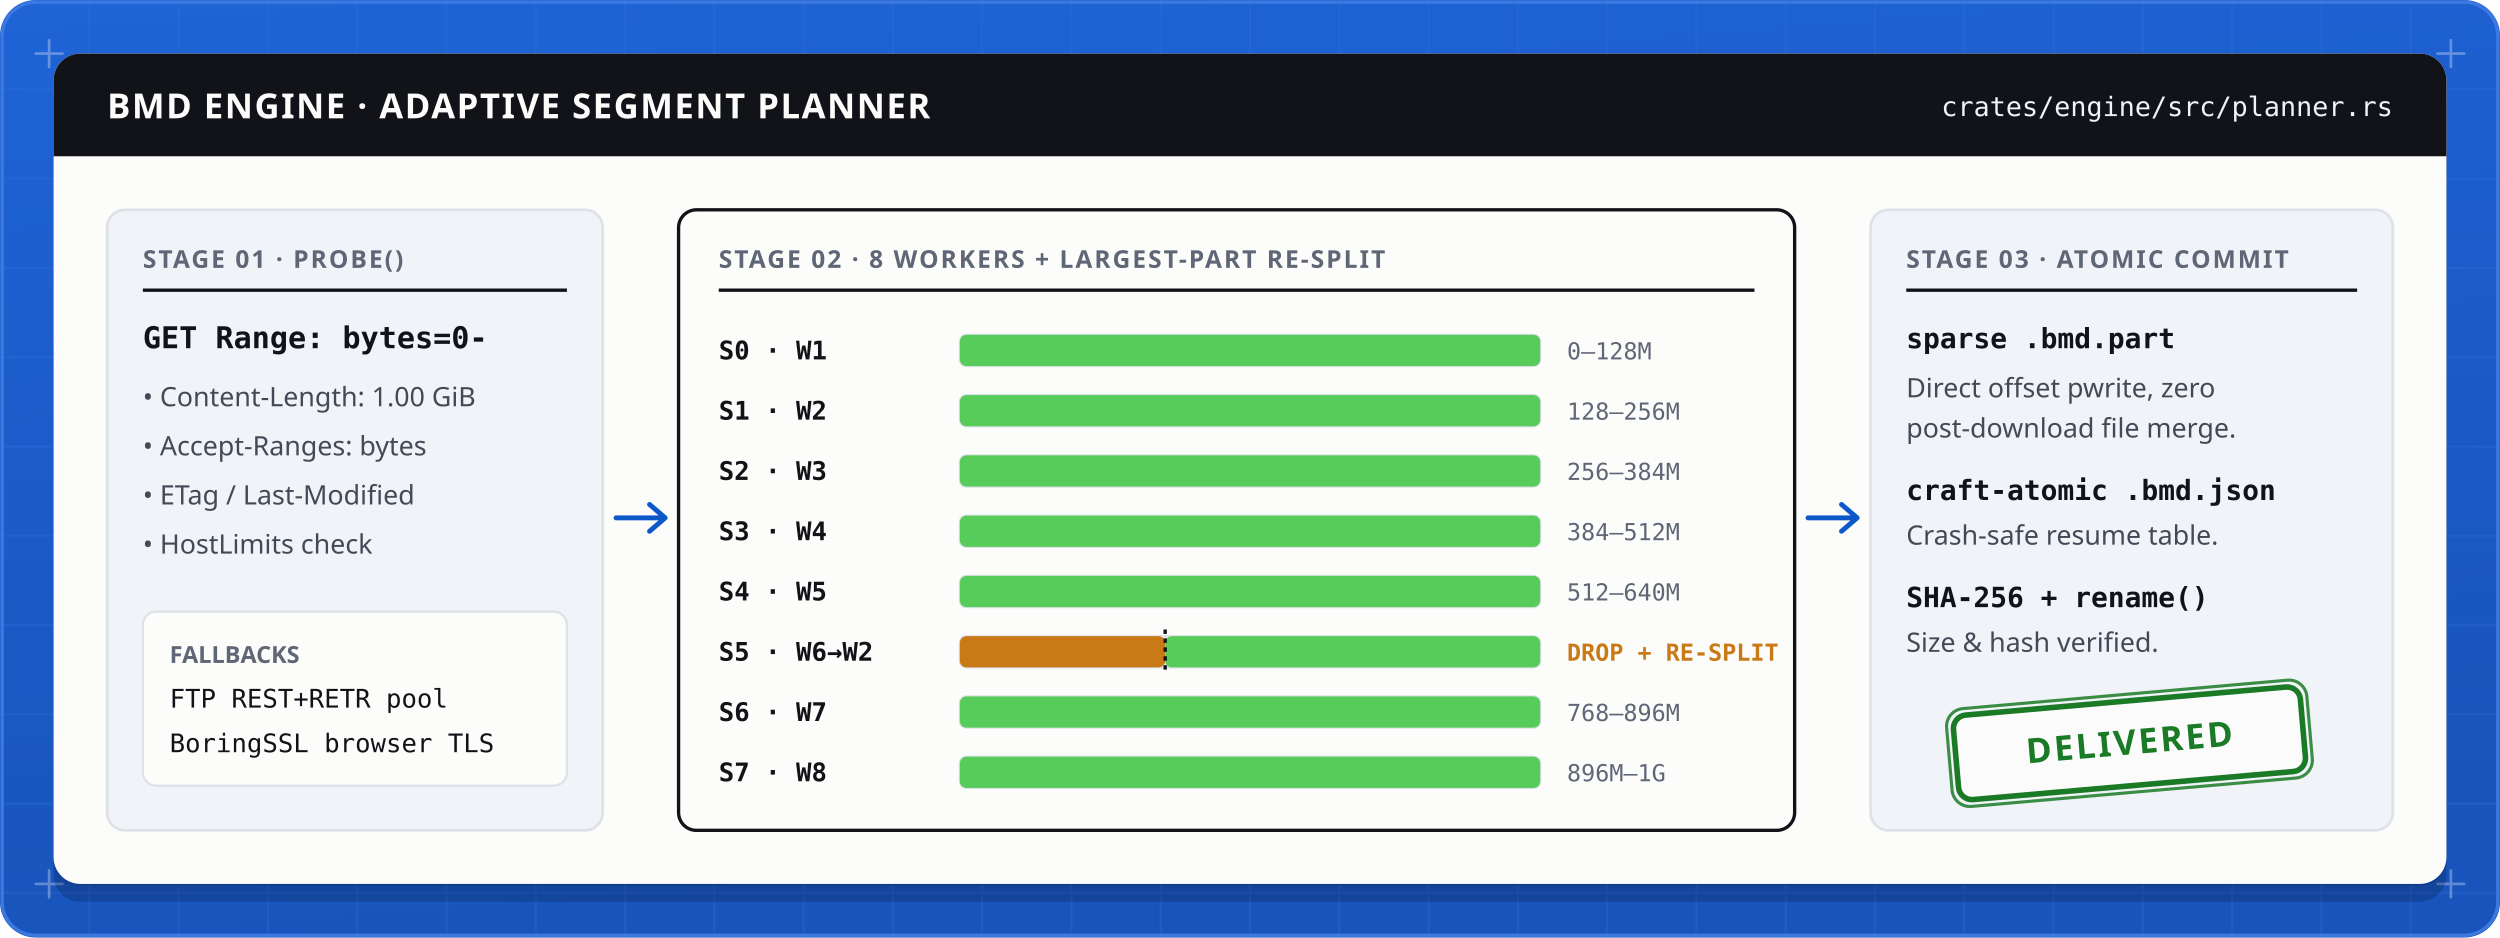
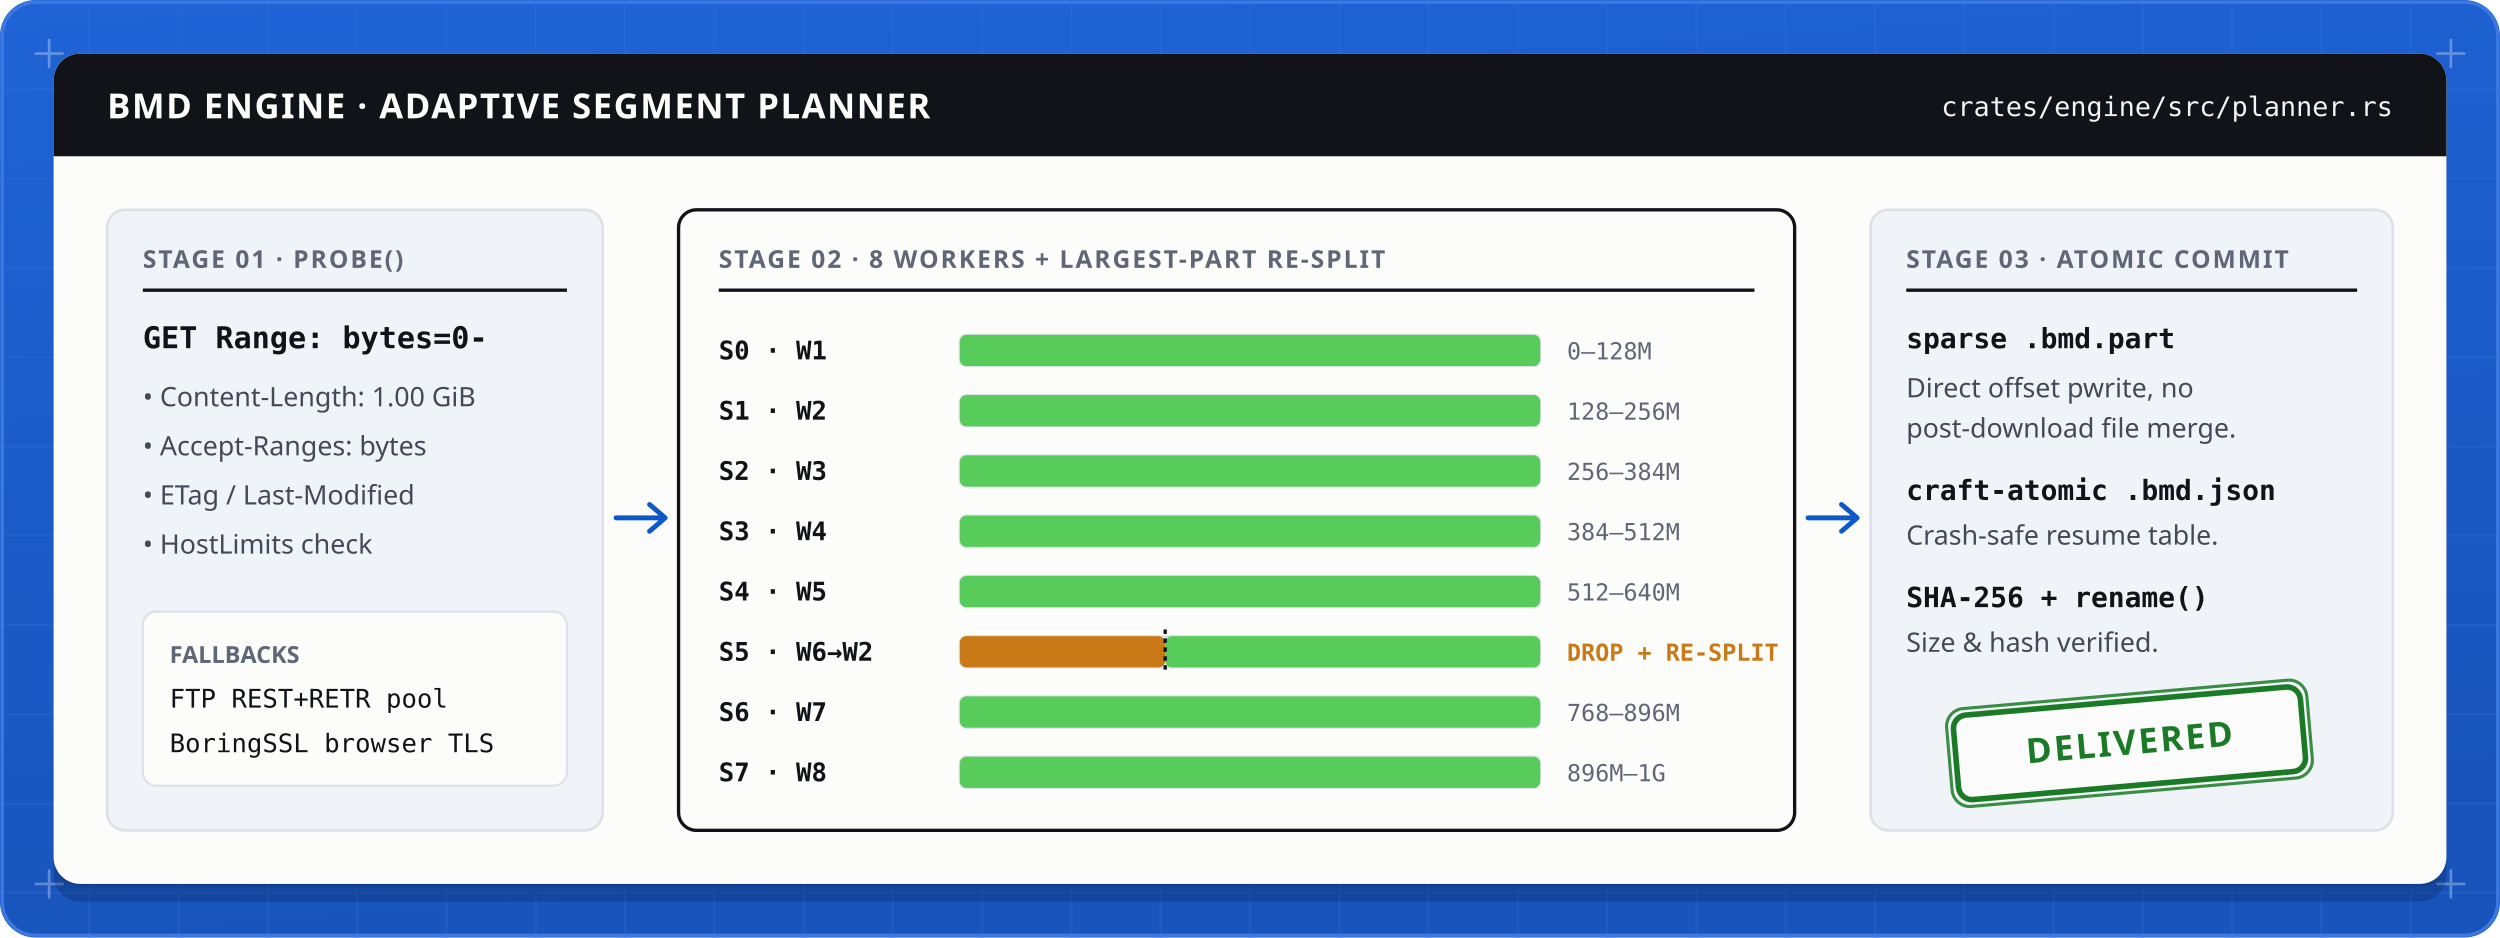
<svg xmlns="http://www.w3.org/2000/svg" viewBox="0 0 1120 420" width="1120" height="420" role="img" aria-labelledby="svg-title svg-desc">
  <defs>
    <linearGradient id="segeng-light-bg" x1="0" y1="0" x2="0.2" y2="1">
      <stop offset="0%" stop-color="#1f63d6" />
      <stop offset="100%" stop-color="#1854bb" />
    </linearGradient>
    <clipPath id="segeng-light-clip">
      <rect x="24" y="24" width="1072" height="372" rx="12" />
    </clipPath>
  </defs>
  <style>
    .t-disp { font-family: 'Space Grotesk', 'Segoe UI', system-ui, -apple-system, sans-serif; }
    .t-body { font-family: 'IBM Plex Sans', 'Segoe UI', system-ui, -apple-system, sans-serif; }
    .t-mono { font-family: 'IBM Plex Mono', 'Cascadia Mono', Consolas, ui-monospace, monospace; font-variant-numeric: tabular-nums; }
    .tnum { font-variant-numeric: tabular-nums; }

    .commit-stamp {
      transform-box: fill-box;
      transform-origin: center;
      animation: c-stamp 8.5s cubic-bezier(.2,.9,.3,1) infinite;
    }
    .pulse-arrow {
      animation: arrow-pulse 8.5s linear infinite;
    }
    @keyframes c-stamp {
      0%, 68% { opacity: 0; transform: scale(1.2) rotate(-5deg); }
      74%, 92% { opacity: 1; transform: scale(1) rotate(-5deg); }
      98%, 100% { opacity: 0; transform: scale(1) rotate(-5deg); }
    }
    @keyframes arrow-pulse {
      0%, 100% { opacity: 0.45; }
      50% { opacity: 1; }
    }
    @keyframes wf0 { 0%, 6% { transform: scaleX(0.03); } 48%, 92% { transform: scaleX(1); } 100% { transform: scaleX(0.03); } }
.wf-0 { transform-box: fill-box; transform-origin: left center; animation: wf0 8.5s cubic-bezier(.22,.8,.35,1) infinite; }
@keyframes wf1 { 0%, 8% { transform: scaleX(0.03); } 47%, 92% { transform: scaleX(1); } 100% { transform: scaleX(0.03); } }
.wf-1 { transform-box: fill-box; transform-origin: left center; animation: wf1 8.5s cubic-bezier(.22,.8,.35,1) infinite; }
@keyframes wf2 { 0%, 9% { transform: scaleX(0.03); } 54%, 92% { transform: scaleX(1); } 100% { transform: scaleX(0.03); } }
.wf-2 { transform-box: fill-box; transform-origin: left center; animation: wf2 8.5s cubic-bezier(.22,.8,.35,1) infinite; }
@keyframes wf3 { 0%, 7% { transform: scaleX(0.03); } 48%, 92% { transform: scaleX(1); } 100% { transform: scaleX(0.03); } }
.wf-3 { transform-box: fill-box; transform-origin: left center; animation: wf3 8.5s cubic-bezier(.22,.8,.35,1) infinite; }
@keyframes wf4 { 0%, 10% { transform: scaleX(0.03); } 54%, 92% { transform: scaleX(1); } 100% { transform: scaleX(0.03); } }
.wf-4 { transform-box: fill-box; transform-origin: left center; animation: wf4 8.5s cubic-bezier(.22,.8,.35,1) infinite; }
@keyframes wslow { 0%, 10% { transform: scaleX(0.05); } 38%, 92% { transform: scaleX(1); } 100% { transform: scaleX(0.05); } }
@keyframes wsplit { 0%, 40% { transform: scaleX(0.01); opacity: 0.2; } 44% { opacity: 1; } 68%, 92% { transform: scaleX(1); opacity: 1; } 100% { transform: scaleX(0.01); opacity: 0.2; } }
.w-slow { transform-box: fill-box; transform-origin: left center; animation: wslow 8.5s ease-out infinite; }
.w-split { transform-box: fill-box; transform-origin: left center; animation: wsplit 8.5s cubic-bezier(.2,.8,.3,1) infinite; }
@keyframes wf6 { 0%, 8% { transform: scaleX(0.03); } 51%, 92% { transform: scaleX(1); } 100% { transform: scaleX(0.03); } }
.wf-6 { transform-box: fill-box; transform-origin: left center; animation: wf6 8.5s cubic-bezier(.22,.8,.35,1) infinite; }
@keyframes wf7 { 0%, 12% { transform: scaleX(0.03); } 59%, 92% { transform: scaleX(1); } 100% { transform: scaleX(0.03); } }
.wf-7 { transform-box: fill-box; transform-origin: left center; animation: wf7 8.5s cubic-bezier(.22,.8,.35,1) infinite; }
    @media (prefers-reduced-motion: reduce) {
      .w-fast, .w-slow, .w-split, .commit-stamp, .pulse-arrow { animation: none !important; opacity: 1 !important; transform: none !important; }
      .commit-stamp { transform: rotate(-5deg) !important; }
    }
  </style>
  <rect width="1120" height="420" rx="16" fill="url(#segeng-light-bg)" />
  <path d="M40 0v420M80 0v420M120 0v420M160 0v420M200 0v420M240 0v420M280 0v420M320 0v420M360 0v420M400 0v420M440 0v420M480 0v420M520 0v420M560 0v420M600 0v420M640 0v420M680 0v420M720 0v420M760 0v420M800 0v420M840 0v420M880 0v420M920 0v420M960 0v420M1000 0v420M1040 0v420M1080 0v420M0 40h1120M0 80h1120M0 120h1120M0 160h1120M0 200h1120M0 240h1120M0 280h1120M0 320h1120M0 360h1120M0 400h1120" stroke="#3b78e0" stroke-width="1" stroke-opacity="0.22" />
  <path d="M16 24h12M22 18v12M1092 24h12M1098 18v12M16 396h12M22 390v12M1092 396h12M1098 390v12" stroke="#e6eefd" stroke-width="1.2" stroke-opacity="0.35" stroke-linecap="round" />
  <rect x="1" y="1" width="1118" height="418" rx="15" fill="none" stroke="#3b78e0" stroke-width="1.5" />
  <g>
    <rect x="24" y="32" width="1072" height="372" rx="12" fill="#06163c" fill-opacity="0.24" />
    <rect x="24" y="25" width="1072" height="372" rx="12" fill="#06163c" fill-opacity="0.16" />
    <rect x="24" y="24" width="1072" height="372" rx="12" fill="#fcfcfb" />
  </g>
  <g clip-path="url(#segeng-light-clip)">
    <rect x="24" y="24" width="1072" height="46" fill="#111318" />
    <text x="48" y="53" fill="#fcfcfb" font-size="15.5" font-weight="800" letter-spacing="0.7" class="t-disp">BMD ENGINE  ·  ADAPTIVE SEGMENT PLANNER</text>
    <text x="1072" y="52" text-anchor="end" fill="#f0f3f7" font-size="12" class="t-mono">crates/engine/src/planner.rs</text>
  </g>
  <rect x="48" y="94" width="222" height="278" rx="8" fill="#f0f3f7" stroke="#dde1e8" stroke-width="1.2" />
  <text x="64" y="120" fill="#5f6676" font-size="11" font-weight="700" letter-spacing="0.9" class="t-disp">STAGE 01  ·  PROBE()</text>
  <line x1="64" y1="130" x2="254" y2="130" stroke="#111318" stroke-width="1.5" />
  <text x="64" y="156" fill="#111318" font-size="13.5" font-weight="700" class="t-mono">GET Range: bytes=0-</text>
  <text x="64" y="182" fill="#434956" font-size="12" class="t-body">• Content-Length: 1.00 GiB</text>
  <text x="64" y="204" fill="#434956" font-size="12" class="t-body">• Accept-Ranges: bytes</text>
  <text x="64" y="226" fill="#434956" font-size="12" class="t-body">• ETag / Last-Modified</text>
  <text x="64" y="248" fill="#434956" font-size="12" class="t-body">• HostLimits check</text>
  <rect x="64" y="274" width="190" height="78" rx="6" fill="#fcfcfb" stroke="#dde1e8" stroke-width="1" />
  <text x="76" y="297" fill="#5f6676" font-size="10.5" font-weight="700" class="t-disp">FALLBACKS</text>
  <text x="76" y="317" fill="#111318" font-size="11.5" class="t-mono">FTP REST+RETR pool</text>
  <text x="76" y="337" fill="#111318" font-size="11.5" class="t-mono">BoringSSL browser TLS</text>
  <path class="pulse-arrow" d="M276 232h22m-7-6l7 6-7 6" fill="none" stroke="#0d58c9" stroke-width="2.2" stroke-linecap="round" stroke-linejoin="round" />
  <rect x="304" y="94" width="500" height="278" rx="8" fill="#fcfcfb" stroke="#111318" stroke-width="1.5" />
  <text x="322" y="120" fill="#5f6676" font-size="11" font-weight="700" letter-spacing="0.9" class="t-disp">STAGE 02  ·  8 WORKERS + LARGEST-PART RE-SPLIT</text>
  <line x1="322" y1="130" x2="786" y2="130" stroke="#111318" stroke-width="1.5" />
  <text x="322" y="161" fill="#111318" font-size="11.5" font-weight="700" class="t-mono">S0 · W1</text>
  <rect x="430" y="150" width="260" height="14" rx="3" fill="#e4e9f2" stroke="#dde1e8" stroke-width="1" />
  <rect class="w-fast wf-0" x="430" y="150" width="260" height="14" rx="3" fill="#57cc5a" />
  <text x="702" y="161" fill="#5f6676" font-size="10.5" class="t-mono">0–128M</text>
  <text x="322" y="188" fill="#111318" font-size="11.5" font-weight="700" class="t-mono">S1 · W2</text>
  <rect x="430" y="177" width="260" height="14" rx="3" fill="#e4e9f2" stroke="#dde1e8" stroke-width="1" />
  <rect class="w-fast wf-1" x="430" y="177" width="260" height="14" rx="3" fill="#57cc5a" />
  <text x="702" y="188" fill="#5f6676" font-size="10.5" class="t-mono">128–256M</text>
  <text x="322" y="215" fill="#111318" font-size="11.5" font-weight="700" class="t-mono">S2 · W3</text>
  <rect x="430" y="204" width="260" height="14" rx="3" fill="#e4e9f2" stroke="#dde1e8" stroke-width="1" />
  <rect class="w-fast wf-2" x="430" y="204" width="260" height="14" rx="3" fill="#57cc5a" />
  <text x="702" y="215" fill="#5f6676" font-size="10.5" class="t-mono">256–384M</text>
  <text x="322" y="242" fill="#111318" font-size="11.5" font-weight="700" class="t-mono">S3 · W4</text>
  <rect x="430" y="231" width="260" height="14" rx="3" fill="#e4e9f2" stroke="#dde1e8" stroke-width="1" />
  <rect class="w-fast wf-3" x="430" y="231" width="260" height="14" rx="3" fill="#57cc5a" />
  <text x="702" y="242" fill="#5f6676" font-size="10.5" class="t-mono">384–512M</text>
  <text x="322" y="269" fill="#111318" font-size="11.5" font-weight="700" class="t-mono">S4 · W5</text>
  <rect x="430" y="258" width="260" height="14" rx="3" fill="#e4e9f2" stroke="#dde1e8" stroke-width="1" />
  <rect class="w-fast wf-4" x="430" y="258" width="260" height="14" rx="3" fill="#57cc5a" />
  <text x="702" y="269" fill="#5f6676" font-size="10.5" class="t-mono">512–640M</text>
  <text x="322" y="296" fill="#111318" font-size="11.5" font-weight="700" class="t-mono">S5 · W6→W2</text>
  <rect x="430" y="285" width="260" height="14" rx="3" fill="#e4e9f2" stroke="#dde1e8" stroke-width="1" />
  <rect class="w-slow" x="430" y="285" width="92" height="14" rx="3" fill="#c97a16" />
  <rect class="w-split" x="522" y="285" width="168" height="14" rx="3" fill="#57cc5a" />
  <line x1="522" y1="282" x2="522" y2="302" stroke="#111318" stroke-width="1.5" stroke-dasharray="2 2" />
  <text x="702" y="296" fill="#c97a16" font-size="10.5" font-weight="700" class="t-mono">DROP + RE-SPLIT</text>
  <text x="322" y="323" fill="#111318" font-size="11.5" font-weight="700" class="t-mono">S6 · W7</text>
  <rect x="430" y="312" width="260" height="14" rx="3" fill="#e4e9f2" stroke="#dde1e8" stroke-width="1" />
  <rect class="w-fast wf-6" x="430" y="312" width="260" height="14" rx="3" fill="#57cc5a" />
  <text x="702" y="323" fill="#5f6676" font-size="10.5" class="t-mono">768–896M</text>
  <text x="322" y="350" fill="#111318" font-size="11.5" font-weight="700" class="t-mono">S7 · W8</text>
  <rect x="430" y="339" width="260" height="14" rx="3" fill="#e4e9f2" stroke="#dde1e8" stroke-width="1" />
  <rect class="w-fast wf-7" x="430" y="339" width="260" height="14" rx="3" fill="#57cc5a" />
  <text x="702" y="350" fill="#5f6676" font-size="10.5" class="t-mono">896M–1G</text>
  <path class="pulse-arrow" d="M810 232h22m-7-6l7 6-7 6" fill="none" stroke="#0d58c9" stroke-width="2.2" stroke-linecap="round" stroke-linejoin="round" />
  <rect x="838" y="94" width="234" height="278" rx="8" fill="#f0f3f7" stroke="#dde1e8" stroke-width="1.2" />
  <text x="854" y="120" fill="#5f6676" font-size="11" font-weight="700" letter-spacing="0.9" class="t-disp">STAGE 03  ·  ATOMIC COMMIT</text>
  <line x1="854" y1="130" x2="1056" y2="130" stroke="#111318" stroke-width="1.5" />
  <text x="854" y="156" fill="#111318" font-size="12.5" font-weight="700" class="t-mono">sparse .bmd.part</text>
-   <text x="854" y="178" fill="#434956" font-size="12" class="t-body">Direct offset pwrite, zero</text>
+   <text x="854" y="178" fill="#434956" font-size="12" class="t-body">Direct offset pwrite, no</text>
  <text x="854" y="196" fill="#434956" font-size="12" class="t-body">post-download file merge.</text>
  <text x="854" y="224" fill="#111318" font-size="12.5" font-weight="700" class="t-mono">craft-atomic .bmd.json</text>
  <text x="854" y="244" fill="#434956" font-size="12" class="t-body">Crash-safe resume table.</text>
  <text x="854" y="272" fill="#111318" font-size="12.5" font-weight="700" class="t-mono">SHA-256 + rename()</text>
  <text x="854" y="292" fill="#434956" font-size="12" class="t-body">Size &amp; hash verified.</text>
  <g class="commit-stamp">
    <g transform="rotate(-5.0 954.0 333.0)">
      <rect x="876" y="314" width="156" height="38" rx="6" fill="#fcfcfb" fill-opacity="0.94" stroke="#1b7a26" stroke-width="2.5" />
      <rect x="873" y="311" width="162" height="44" rx="8" fill="none" stroke="#1b7a26" stroke-width="1.4" stroke-opacity="0.85" />
      <text x="954.0" y="338" text-anchor="middle" fill="#1b7a26" font-family="'Space Grotesk', 'Segoe UI', system-ui, -apple-system, sans-serif" font-size="15.5" font-weight="800" letter-spacing="1.1">DELIVERED</text>
    </g>
  </g>
</svg>
